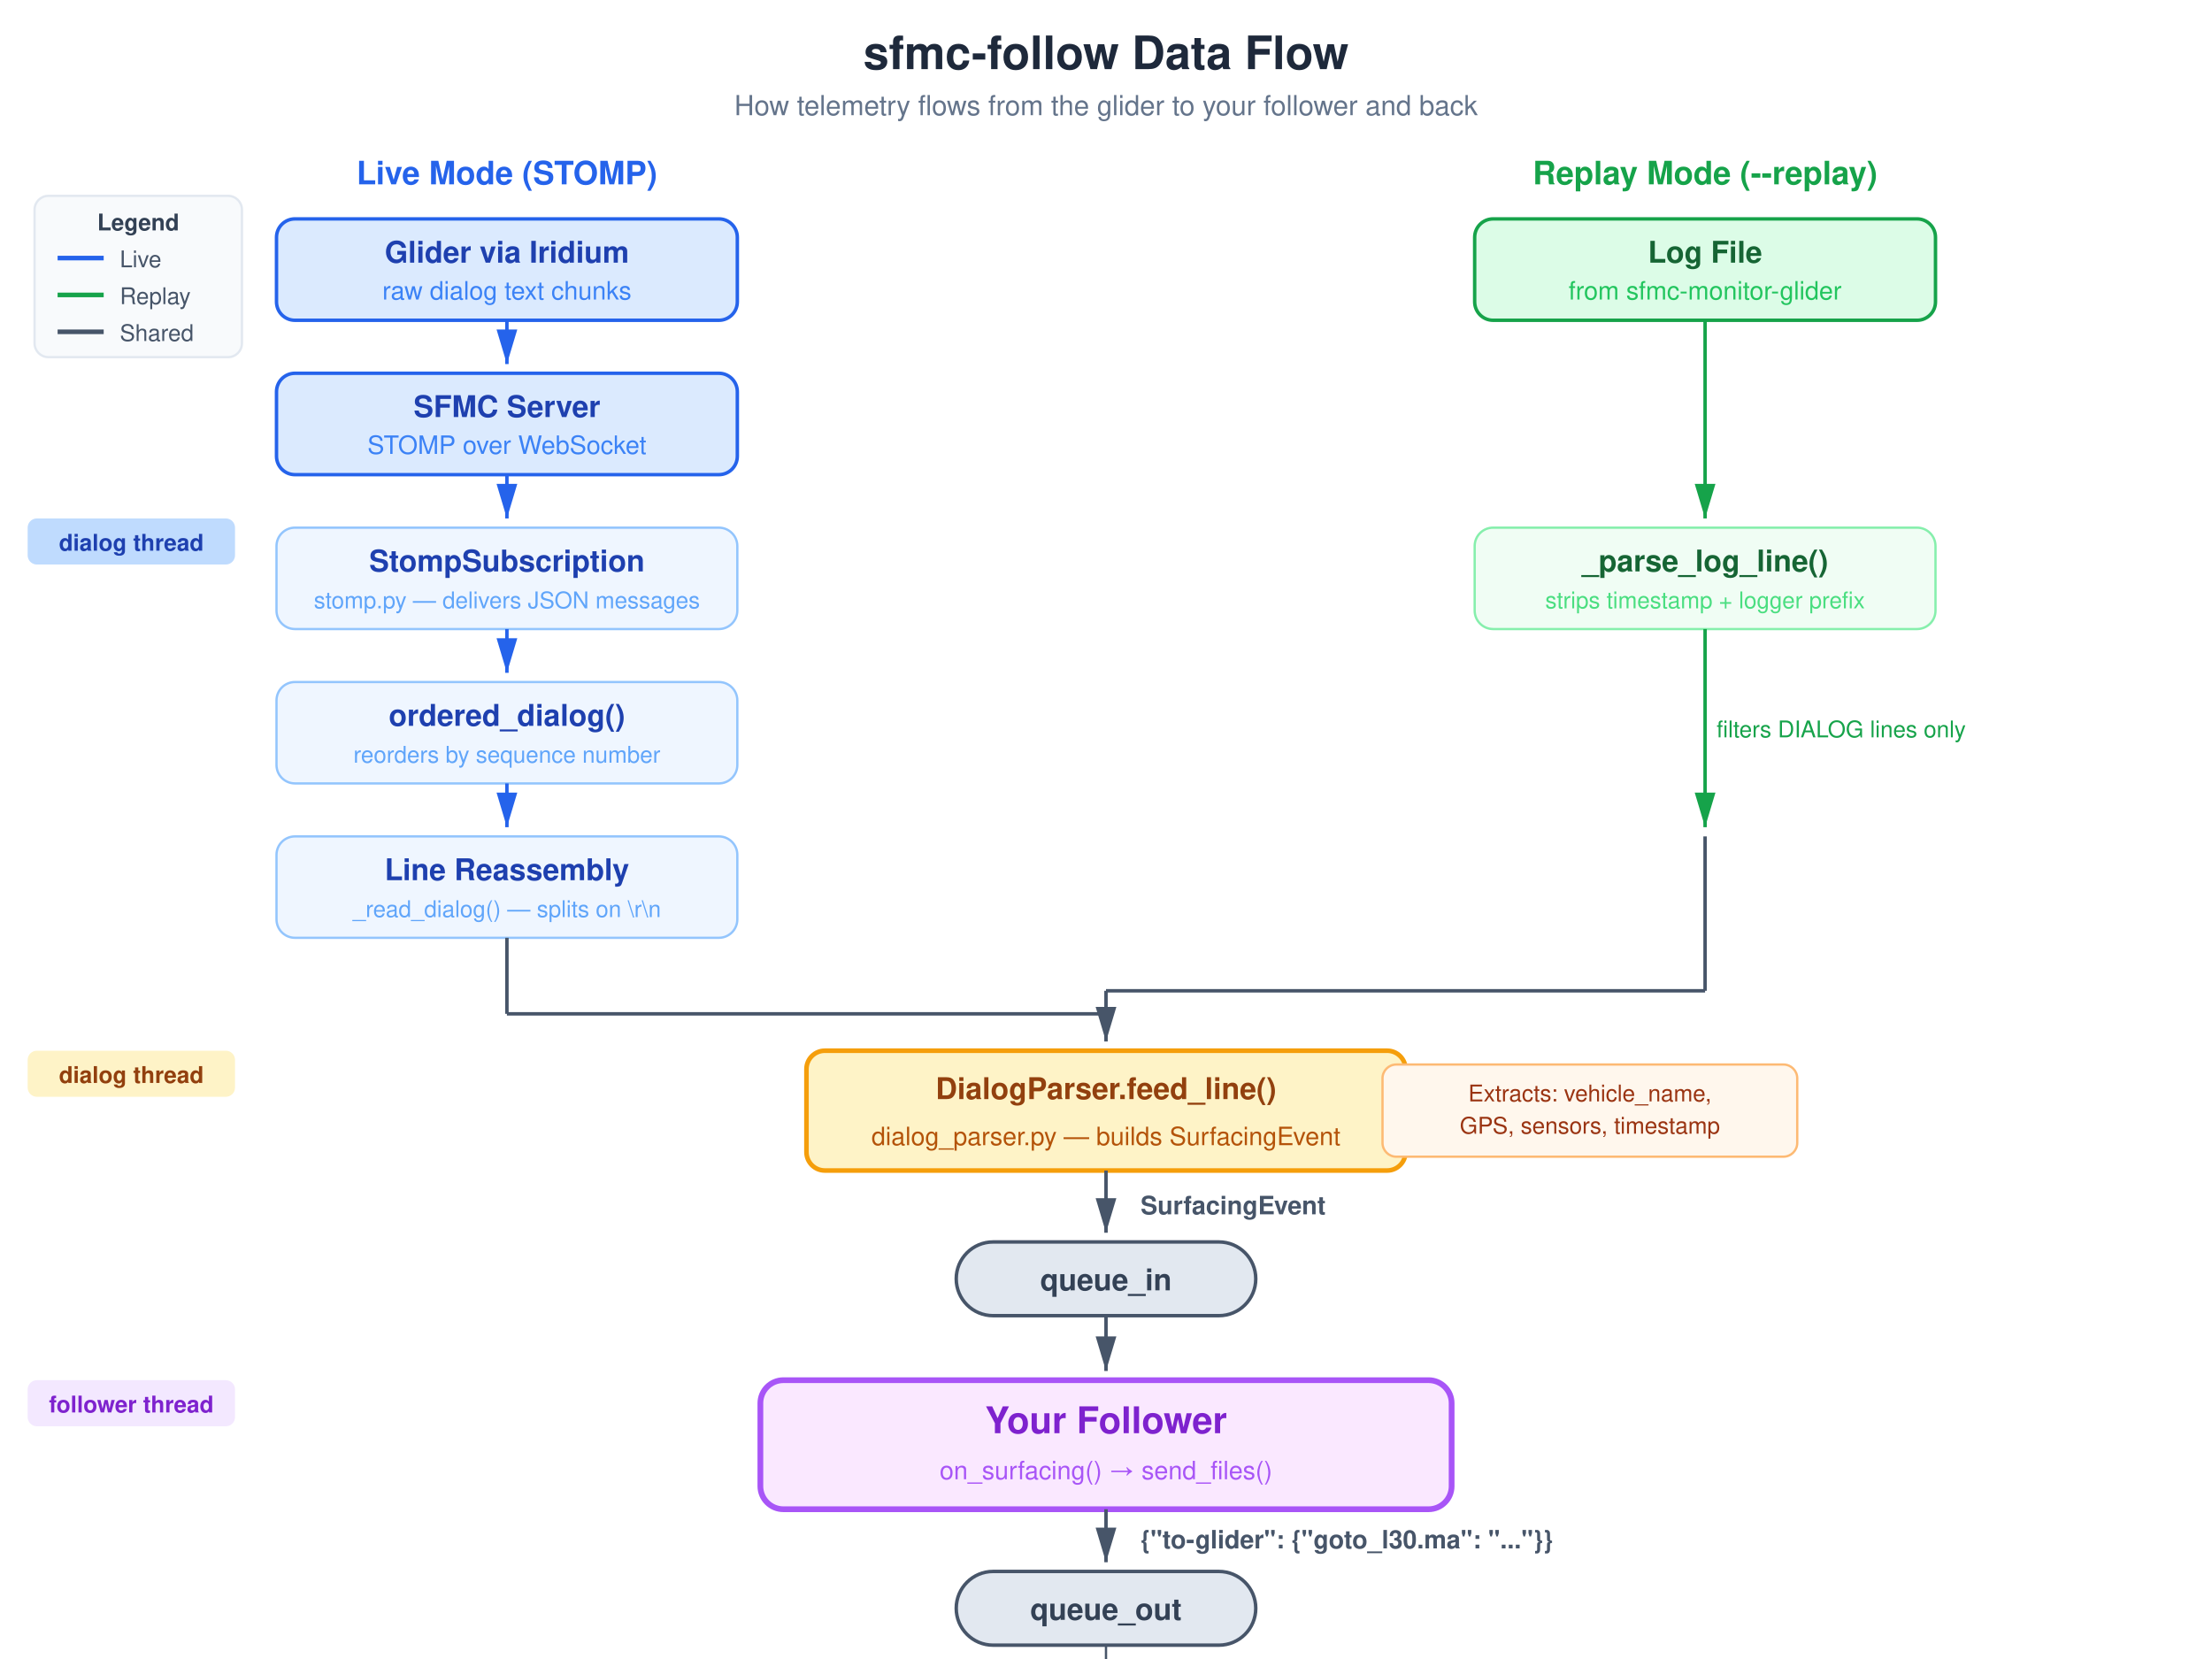
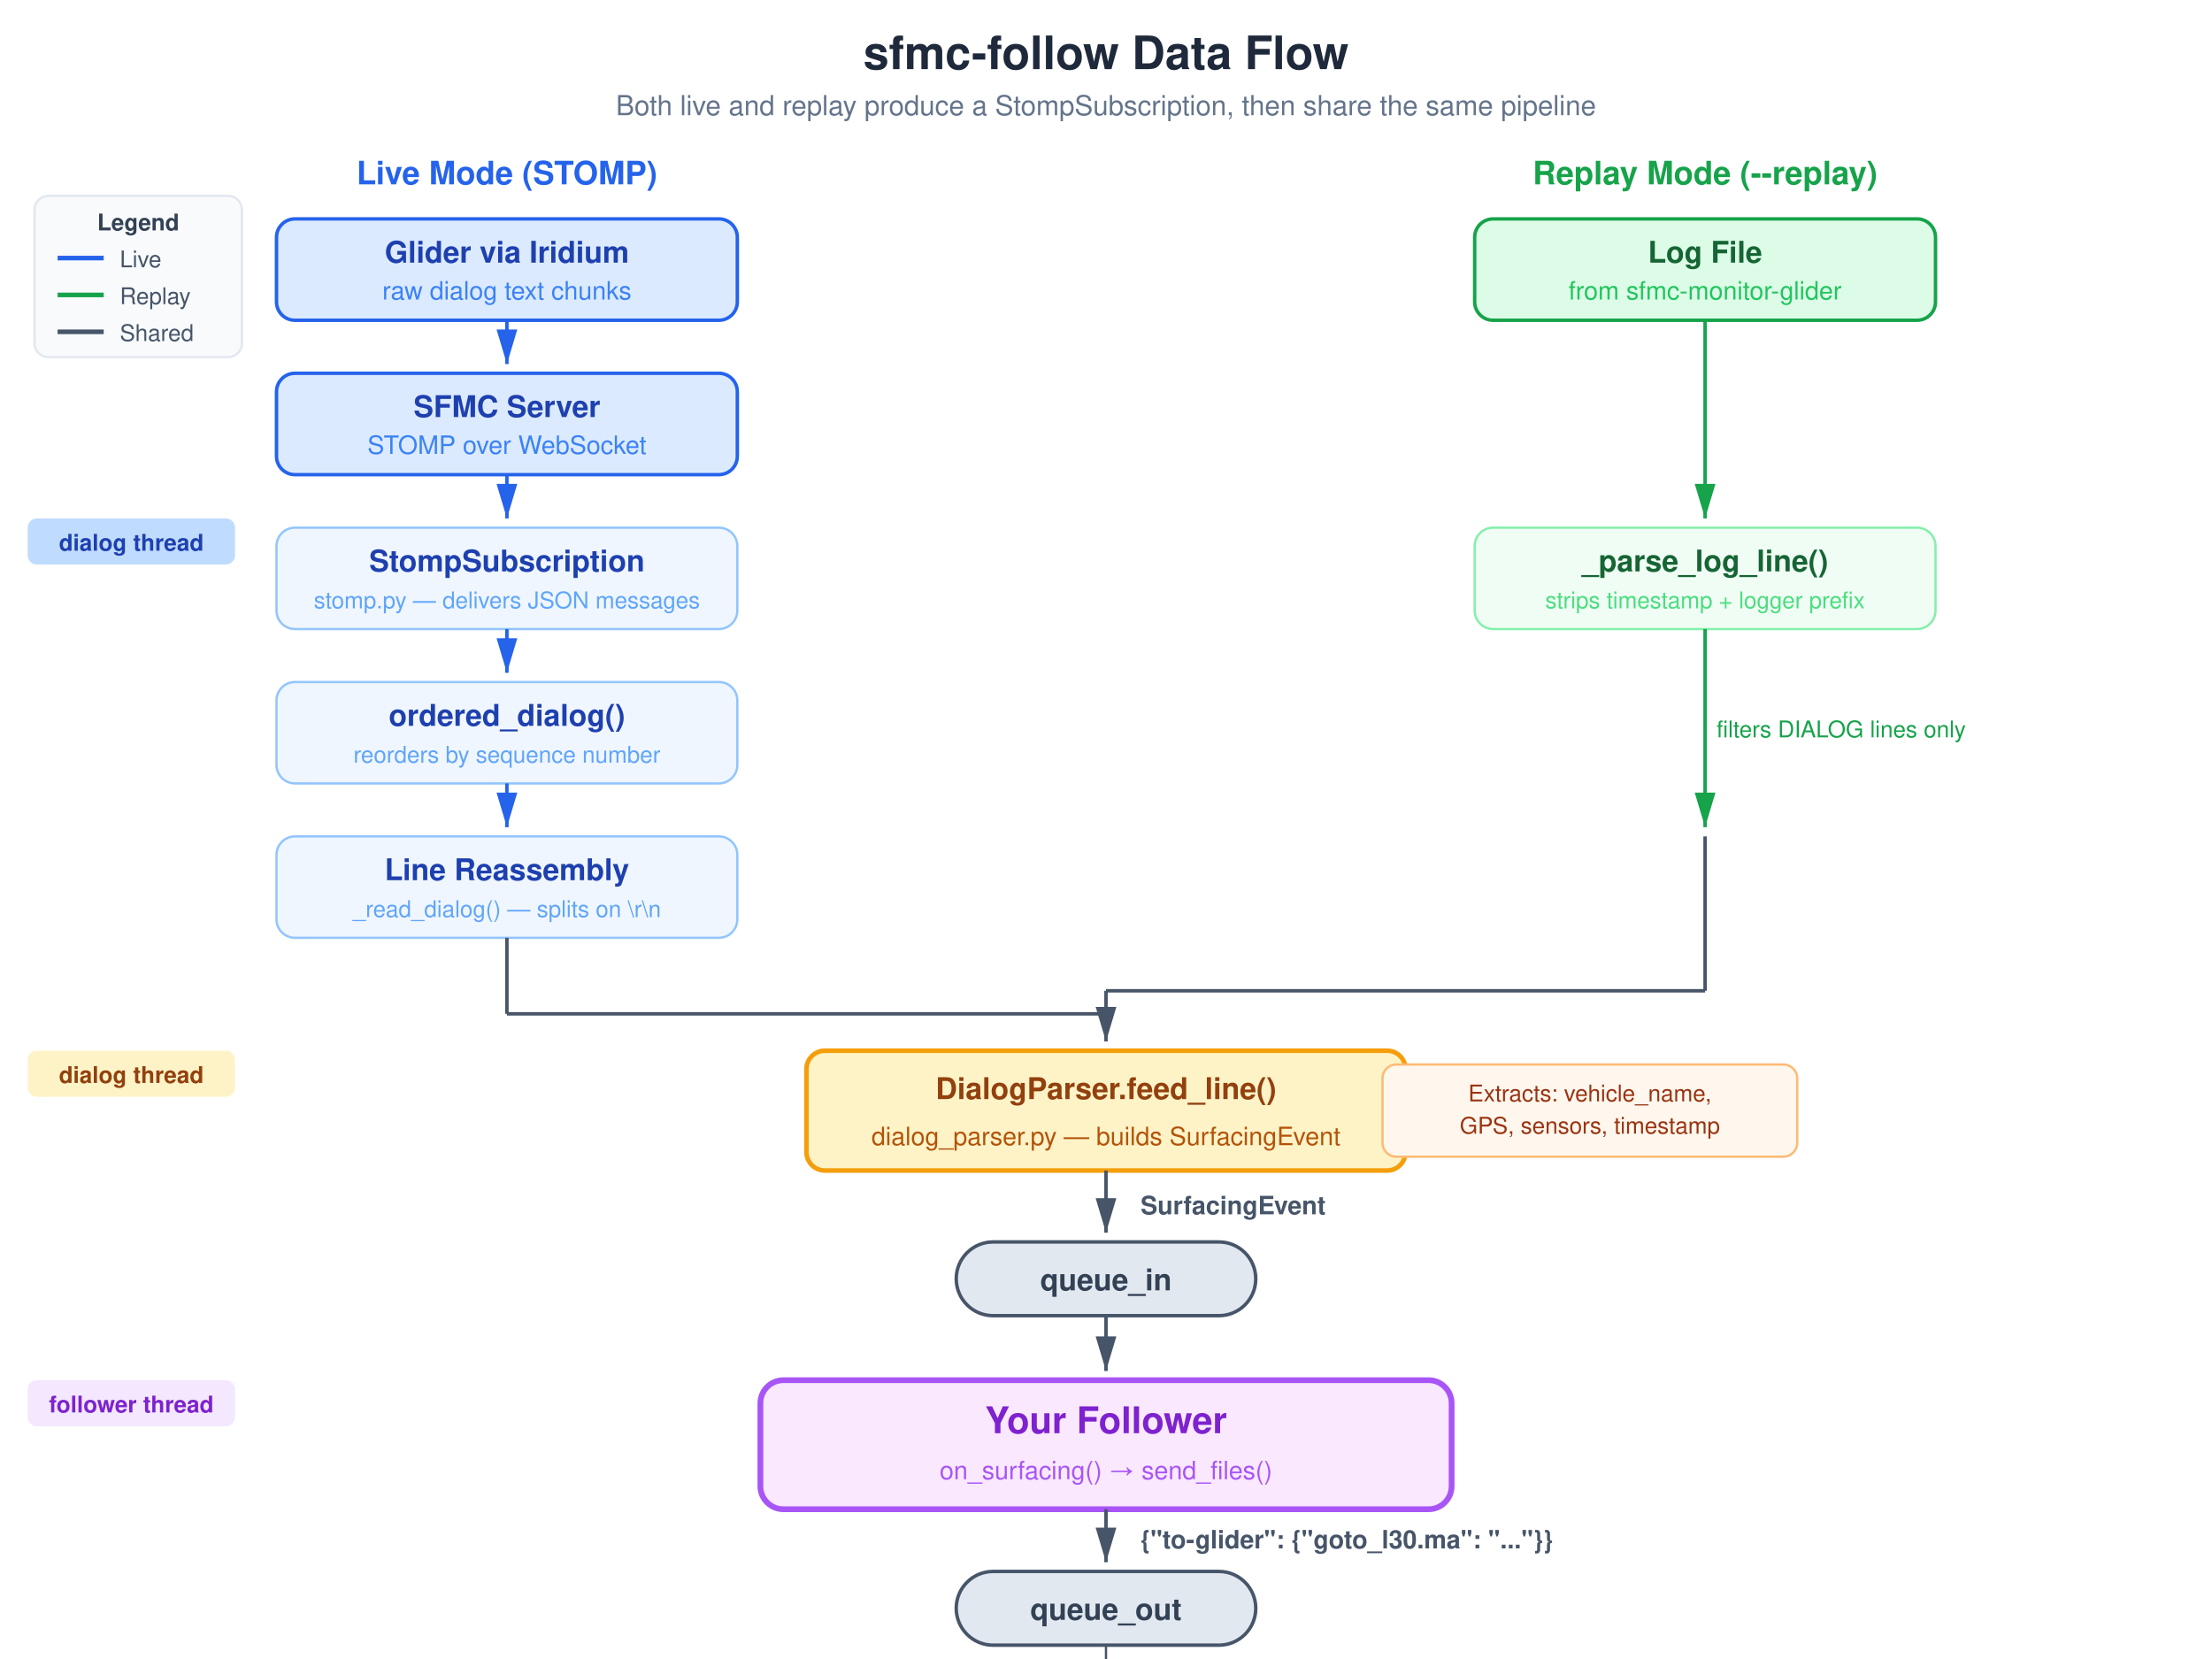
<svg xmlns="http://www.w3.org/2000/svg" viewBox="0 0 960 720" font-family="'Helvetica Neue', Helvetica, Arial, sans-serif" font-size="13">
  <defs>
    <marker id="arrow" viewBox="0 0 10 6" refX="10" refY="3" markerWidth="10" markerHeight="6" orient="auto-start-reverse">
      <path d="M0,0 L10,3 L0,6 Z" fill="#475569" />
    </marker>
    <marker id="arrow-blue" viewBox="0 0 10 6" refX="10" refY="3" markerWidth="10" markerHeight="6" orient="auto-start-reverse">
      <path d="M0,0 L10,3 L0,6 Z" fill="#2563eb" />
    </marker>
    <marker id="arrow-green" viewBox="0 0 10 6" refX="10" refY="3" markerWidth="10" markerHeight="6" orient="auto-start-reverse">
      <path d="M0,0 L10,3 L0,6 Z" fill="#16a34a" />
    </marker>
    <marker id="arrow-orange" viewBox="0 0 10 6" refX="10" refY="3" markerWidth="10" markerHeight="6" orient="auto-start-reverse">
      <path d="M0,0 L10,3 L0,6 Z" fill="#ea580c" />
    </marker>
  </defs>
  <text x="480" y="30" text-anchor="middle" font-size="20" font-weight="bold" fill="#1e293b">sfmc-follow Data Flow</text>
-   <text x="480" y="50" text-anchor="middle" font-size="12" fill="#64748b">How telemetry flows from the glider to your follower and back</text>
+   <text x="480" y="50" text-anchor="middle" font-size="12" fill="#64748b">Both live and replay produce a StompSubscription, then share the same pipeline</text>
  <text x="220" y="80" text-anchor="middle" font-size="14" font-weight="bold" fill="#2563eb">Live Mode (STOMP)</text>
  <rect x="120" y="95" width="200" height="44" rx="8" fill="#dbeafe" stroke="#2563eb" stroke-width="1.5" />
  <text x="220" y="114" text-anchor="middle" font-weight="600" fill="#1e40af">Glider via Iridium</text>
  <text x="220" y="130" text-anchor="middle" font-size="11" fill="#3b82f6">raw dialog text chunks</text>
  <line x1="220" y1="139" x2="220" y2="158" stroke="#2563eb" stroke-width="1.5" marker-end="url(#arrow-blue)" />
  <rect x="120" y="162" width="200" height="44" rx="8" fill="#dbeafe" stroke="#2563eb" stroke-width="1.5" />
  <text x="220" y="181" text-anchor="middle" font-weight="600" fill="#1e40af">SFMC Server</text>
  <text x="220" y="197" text-anchor="middle" font-size="11" fill="#3b82f6">STOMP over WebSocket</text>
  <line x1="220" y1="206" x2="220" y2="225" stroke="#2563eb" stroke-width="1.5" marker-end="url(#arrow-blue)" />
  <rect x="120" y="229" width="200" height="44" rx="8" fill="#eff6ff" stroke="#93c5fd" stroke-width="1" />
  <text x="220" y="248" text-anchor="middle" font-weight="600" fill="#1e40af">StompSubscription</text>
  <text x="220" y="264" text-anchor="middle" font-size="10" fill="#60a5fa">stomp.py — delivers JSON messages</text>
  <line x1="220" y1="273" x2="220" y2="292" stroke="#2563eb" stroke-width="1.5" marker-end="url(#arrow-blue)" />
  <rect x="120" y="296" width="200" height="44" rx="8" fill="#eff6ff" stroke="#93c5fd" stroke-width="1" />
  <text x="220" y="315" text-anchor="middle" font-weight="600" fill="#1e40af">ordered_dialog()</text>
  <text x="220" y="331" text-anchor="middle" font-size="10" fill="#60a5fa">reorders by sequence number</text>
  <line x1="220" y1="340" x2="220" y2="359" stroke="#2563eb" stroke-width="1.5" marker-end="url(#arrow-blue)" />
  <rect x="120" y="363" width="200" height="44" rx="8" fill="#eff6ff" stroke="#93c5fd" stroke-width="1" />
  <text x="220" y="382" text-anchor="middle" font-weight="600" fill="#1e40af">Line Reassembly</text>
  <text x="220" y="398" text-anchor="middle" font-size="10" fill="#60a5fa">_read_dialog() — splits on \r\n</text>
  <text x="740" y="80" text-anchor="middle" font-size="14" font-weight="bold" fill="#16a34a">Replay Mode (--replay)</text>
  <rect x="640" y="95" width="200" height="44" rx="8" fill="#dcfce7" stroke="#16a34a" stroke-width="1.5" />
  <text x="740" y="114" text-anchor="middle" font-weight="600" fill="#166534">Log File</text>
  <text x="740" y="130" text-anchor="middle" font-size="11" fill="#22c55e">from sfmc-monitor-glider</text>
  <line x1="740" y1="139" x2="740" y2="225" stroke="#16a34a" stroke-width="1.5" marker-end="url(#arrow-green)" />
  <rect x="640" y="229" width="200" height="44" rx="8" fill="#f0fdf4" stroke="#86efac" stroke-width="1" />
  <text x="740" y="248" text-anchor="middle" font-weight="600" fill="#166534">_parse_log_line()</text>
  <text x="740" y="264" text-anchor="middle" font-size="10" fill="#4ade80">strips timestamp + logger prefix</text>
  <line x1="740" y1="273" x2="740" y2="359" stroke="#16a34a" stroke-width="1.5" marker-end="url(#arrow-green)" />
  <text x="745" y="320" font-size="10" fill="#16a34a">filters DIALOG lines only</text>
  <line x1="220" y1="407" x2="220" y2="440" stroke="#475569" stroke-width="1.5" />
  <line x1="740" y1="363" x2="740" y2="430" stroke="#475569" stroke-width="1.5" />
  <line x1="220" y1="440" x2="480" y2="440" stroke="#475569" stroke-width="1.5" />
  <line x1="740" y1="430" x2="480" y2="430" stroke="#475569" stroke-width="1.5" />
  <line x1="480" y1="430" x2="480" y2="452" stroke="#475569" stroke-width="1.5" marker-end="url(#arrow)" />
  <rect x="350" y="456" width="260" height="52" rx="8" fill="#fef3c7" stroke="#f59e0b" stroke-width="2" />
  <text x="480" y="477" text-anchor="middle" font-weight="700" fill="#92400e">DialogParser.feed_line()</text>
  <text x="480" y="497" text-anchor="middle" font-size="11" fill="#b45309">dialog_parser.py — builds SurfacingEvent</text>
  <rect x="600" y="462" width="180" height="40" rx="6" fill="#fff7ed" stroke="#fdba74" stroke-width="1" />
  <text x="690" y="478" text-anchor="middle" font-size="10" fill="#9a3412">Extracts: vehicle_name,</text>
  <text x="690" y="492" text-anchor="middle" font-size="10" fill="#9a3412">GPS, sensors, timestamp</text>
  <line x1="480" y1="508" x2="480" y2="535" stroke="#475569" stroke-width="1.5" marker-end="url(#arrow)" />
  <text x="495" y="527" font-size="11" font-weight="bold" fill="#475569">SurfacingEvent</text>
  <rect x="415" y="539" width="130" height="32" rx="16" fill="#e2e8f0" stroke="#475569" stroke-width="1.5" />
  <text x="480" y="560" text-anchor="middle" font-weight="600" fill="#334155">queue_in</text>
  <line x1="480" y1="571" x2="480" y2="595" stroke="#475569" stroke-width="1.5" marker-end="url(#arrow)" />
  <rect x="330" y="599" width="300" height="56" rx="10" fill="#fae8ff" stroke="#a855f7" stroke-width="2.5" />
  <text x="480" y="622" text-anchor="middle" font-size="16" font-weight="700" fill="#7e22ce">Your Follower</text>
  <text x="480" y="642" text-anchor="middle" font-size="11" fill="#a855f7">on_surfacing() → send_files()</text>
  <line x1="480" y1="655" x2="480" y2="678" stroke="#475569" stroke-width="1.5" marker-end="url(#arrow)" />
  <text x="495" y="672" font-size="11" font-weight="bold" fill="#475569">{"to-glider": {"goto_l30.ma": "..."}}</text>
  <rect x="415" y="682" width="130" height="32" rx="16" fill="#e2e8f0" stroke="#475569" stroke-width="1.5" />
  <text x="480" y="703" text-anchor="middle" font-weight="600" fill="#334155">queue_out</text>
  <line x1="480" y1="714" x2="480" y2="726" stroke="#475569" stroke-width="1" />
  <line x1="300" y1="726" x2="660" y2="726" stroke="#475569" stroke-width="1" />
  <line x1="300" y1="726" x2="300" y2="748" stroke="#ea580c" stroke-width="1.5" marker-end="url(#arrow-orange)" />
  <rect x="195" y="752" width="210" height="44" rx="8" fill="#fff7ed" stroke="#ea580c" stroke-width="1.5" />
  <text x="300" y="771" text-anchor="middle" font-weight="600" fill="#9a3412">Upload to SFMC</text>
  <text x="300" y="787" text-anchor="middle" font-size="10" fill="#ea580c">upload_glider_file_contents()</text>
  <line x1="660" y1="726" x2="660" y2="748" stroke="#16a34a" stroke-width="1.5" marker-end="url(#arrow-green)" />
  <rect x="555" y="752" width="210" height="44" rx="8" fill="#f0fdf4" stroke="#16a34a" stroke-width="1.5" />
  <text x="660" y="771" text-anchor="middle" font-weight="600" fill="#166534">Print (--dry-run)</text>
  <text x="660" y="787" text-anchor="middle" font-size="10" fill="#16a34a">_print_files() — log to console</text>
  <rect x="12" y="225" width="90" height="20" rx="4" fill="#bfdbfe" stroke="none" />
  <text x="57" y="239" text-anchor="middle" font-size="10" font-weight="600" fill="#1e40af">dialog thread</text>
  <rect x="12" y="456" width="90" height="20" rx="4" fill="#fef3c7" stroke="none" />
  <text x="57" y="470" text-anchor="middle" font-size="10" font-weight="600" fill="#92400e">dialog thread</text>
  <rect x="12" y="599" width="90" height="20" rx="4" fill="#f3e8ff" stroke="none" />
  <text x="57" y="613" text-anchor="middle" font-size="10" font-weight="600" fill="#7e22ce">follower thread</text>
  <rect x="12" y="752" width="90" height="20" rx="4" fill="#ffedd5" stroke="none" />
  <text x="57" y="766" text-anchor="middle" font-size="10" font-weight="600" fill="#9a3412">upload thread</text>
  <rect x="15" y="85" width="90" height="70" rx="6" fill="#f8fafc" stroke="#e2e8f0" stroke-width="1" />
  <text x="60" y="100" text-anchor="middle" font-size="10" font-weight="700" fill="#334155">Legend</text>
  <line x1="25" y1="112" x2="45" y2="112" stroke="#2563eb" stroke-width="2" />
  <text x="52" y="116" font-size="10" fill="#475569">Live</text>
  <line x1="25" y1="128" x2="45" y2="128" stroke="#16a34a" stroke-width="2" />
  <text x="52" y="132" font-size="10" fill="#475569">Replay</text>
  <line x1="25" y1="144" x2="45" y2="144" stroke="#475569" stroke-width="2" />
  <text x="52" y="148" font-size="10" fill="#475569">Shared</text>
</svg>
